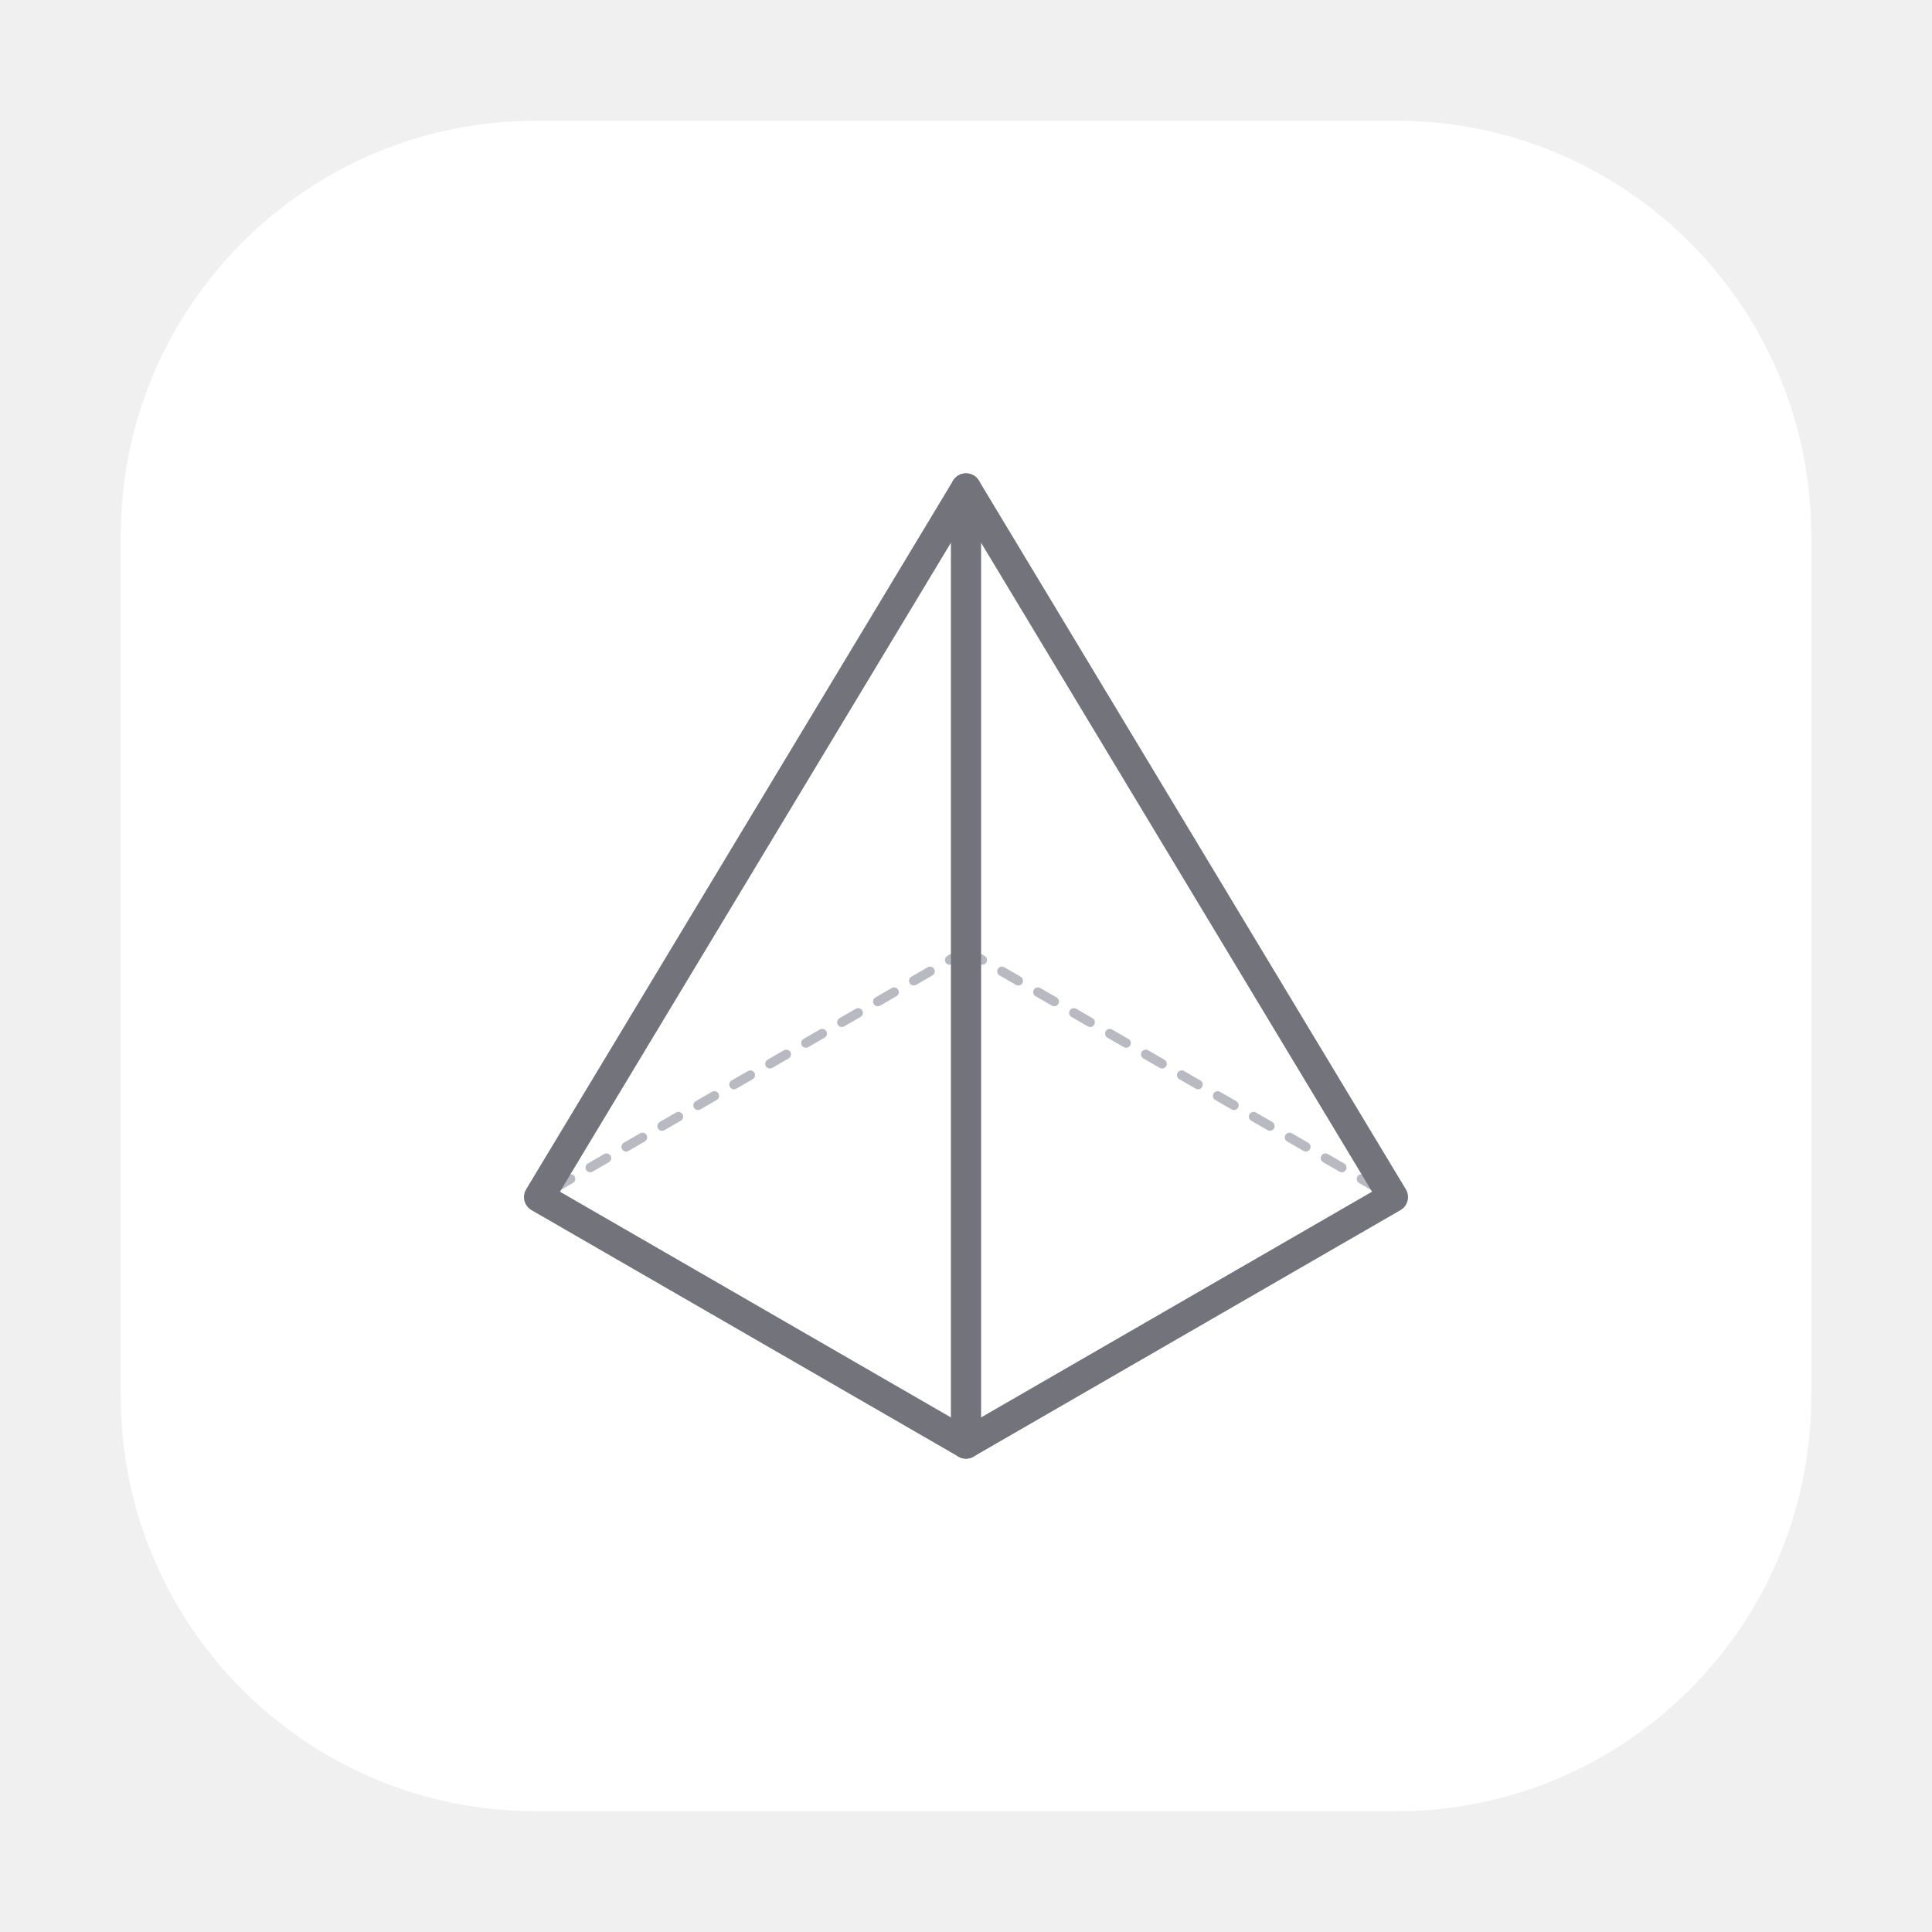
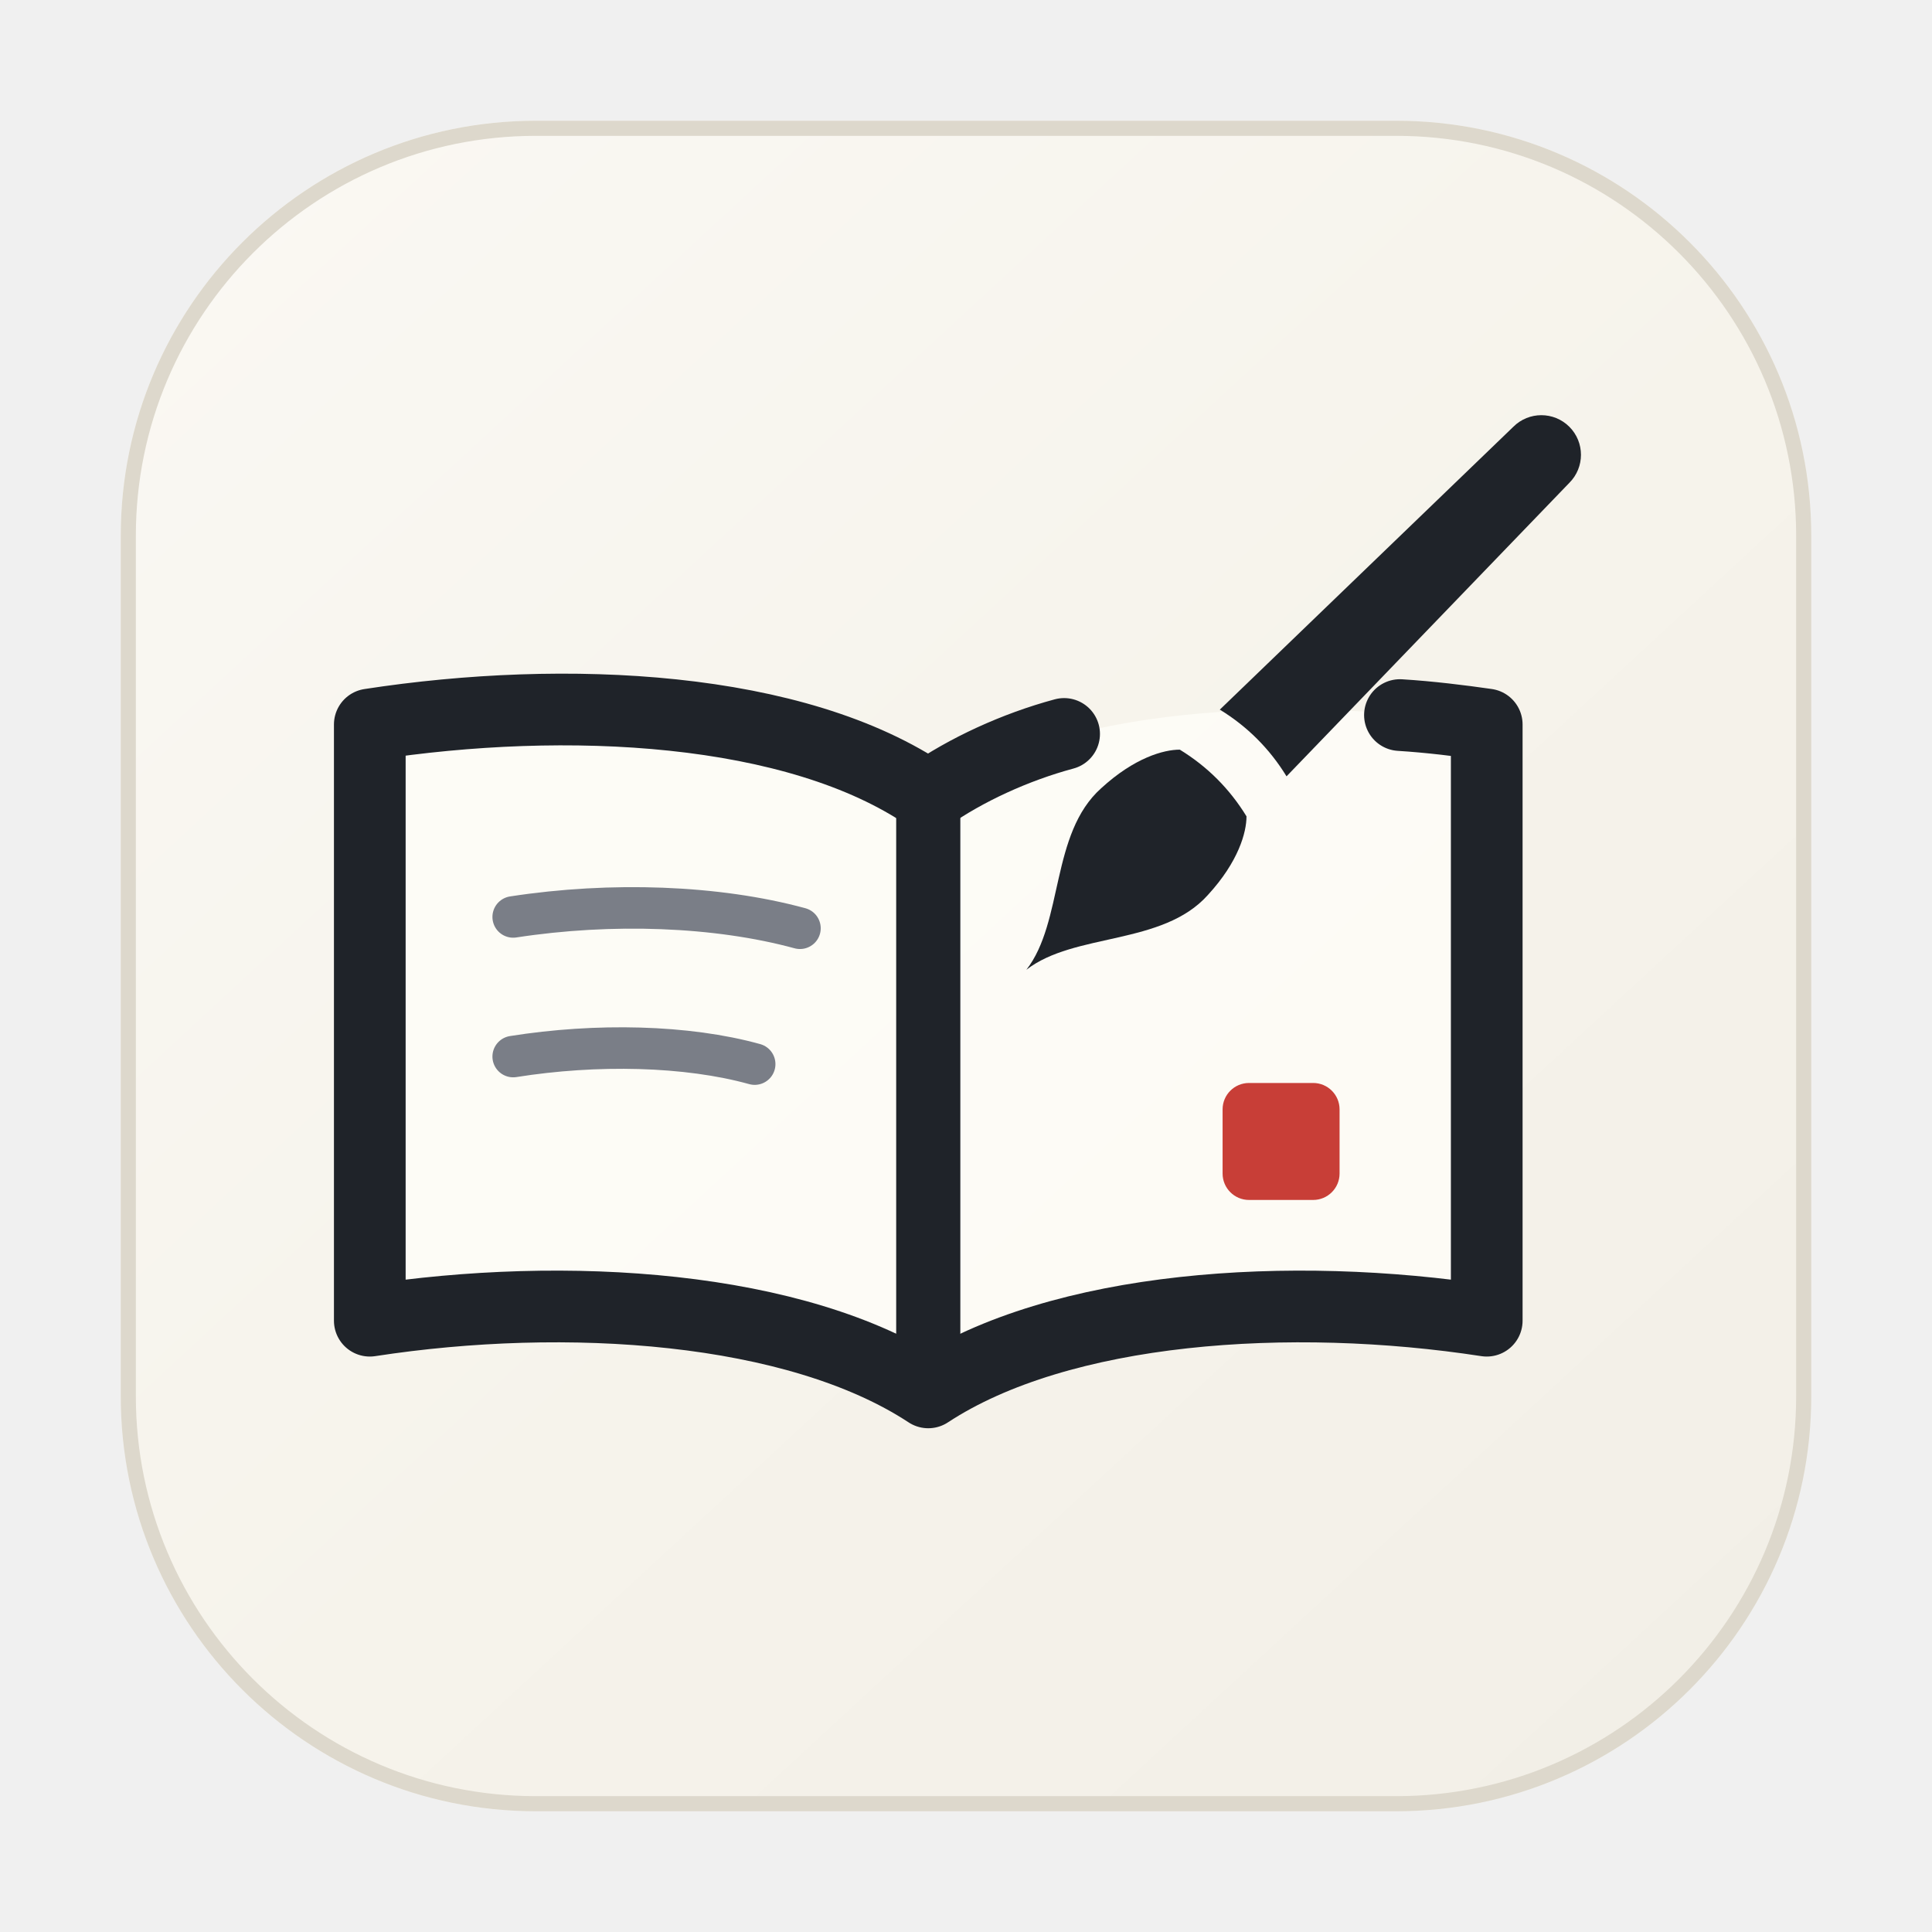
<svg xmlns="http://www.w3.org/2000/svg" width="1024" height="1024" viewBox="0 0 1024 1024">
-   <rect x="64" y="64" width="896" height="896" rx="220" fill="#fff" />
-   <g id="guides" display="none" fill="none" stroke="#c8c8d1" stroke-width="2.5" stroke-dasharray="7 8">
-     <path d="M285.726 634.474L738.274 634.474M512.000 503.835L512.000 765.114M512.000 258.886L512.000 634.474" />
-     <path d="M512.000 258.886H240M512.000 634.474H240M250 258.886V634.474" />
+   <defs>
+     <linearGradient id="paper-bg" x1="128" y1="96" x2="896" y2="928" gradientUnits="userSpaceOnUse">
+       <stop offset="0%" stop-color="#FAF8F3" />
+       <stop offset="55%" stop-color="#F6F3EB" />
+       <stop offset="100%" stop-color="#F2EFE7" />
+     </linearGradient>
+   </defs>
+   <rect x="64" y="64" width="896" height="896" rx="220" fill="url(#paper-bg)" />
+   <rect x="68" y="68" width="888" height="888" rx="216" fill="none" stroke="#DDD8CC" stroke-width="8" />
+   <path id="scroll-pages-fill" d="M 492 422 C 422 374 300 368 196 384 L 196 700 C 300 684 422 692 492 738 C 562 692 684 684 788 700 L 788 384 C 684 368 562 374 492 422 Z" fill="#FFFDF9" fill-opacity="0.78" />
+   <g id="scroll-book" fill="none" stroke="#1F2329" stroke-linecap="round" stroke-linejoin="round">
+     <path d="M 564 389 C 538 396 512 408 492 422 C 422 374 300 368 196 384 L 196 700 C 300 684 422 692 492 738 C 562 692 684 684 788 700 L 788 384 C 774 382 758 380 742 379" stroke-width="38" />
+     <line x1="492" y1="422" x2="492" y2="738" stroke-width="34" />
  </g>
-   <g id="hidden" display="inline" fill="none" stroke="#b9bac1" stroke-width="5" stroke-dasharray="10 12" stroke-linecap="round" stroke-linejoin="round">
-     <path d="M512.000 503.835L285.726 634.474M512.000 503.835L738.274 634.474M512.000 258.886L512.000 503.835" />
+   <g id="scroll-lines" fill="none" stroke="#7A7E87" stroke-width="22" stroke-linecap="round">
+     <path d="M 272 486 C 324 478 380 480 424 492" />
+     <path d="M 272 560 C 316 553 364 554 400 564" />
  </g>
-   <g id="pyramid" fill="none" stroke="#73737b" stroke-width="16" stroke-linecap="round" stroke-linejoin="round">
-     <path d="M512.000 258.886L285.726 634.474L512.000 765.114M512.000 258.886L738.274 634.474L512.000 765.114" />
-     <path d="M512.000 258.886L512.000 765.114" />
+   <rect id="cinnabar-seal" x="648" y="574" width="62" height="62" rx="14" fill="#C83E37" />
+   <g id="calligraphy-brush" transform="translate(544 514) rotate(-45)" fill="#1F2329">
+     <path d="M 0 0 C 32 -4 60 -42 96 -40 C 120 -39 134 -31 140 -25 Q 146 0 140 25 C 134 31 120 39 96 40 C 60 42 32 4 0 0 Z" />
+     <path d="M 170 -25 Q 176 0 170 25 L 386 21 A 21 21 0 0 0 386 -21 Z" />
  </g>
</svg>
